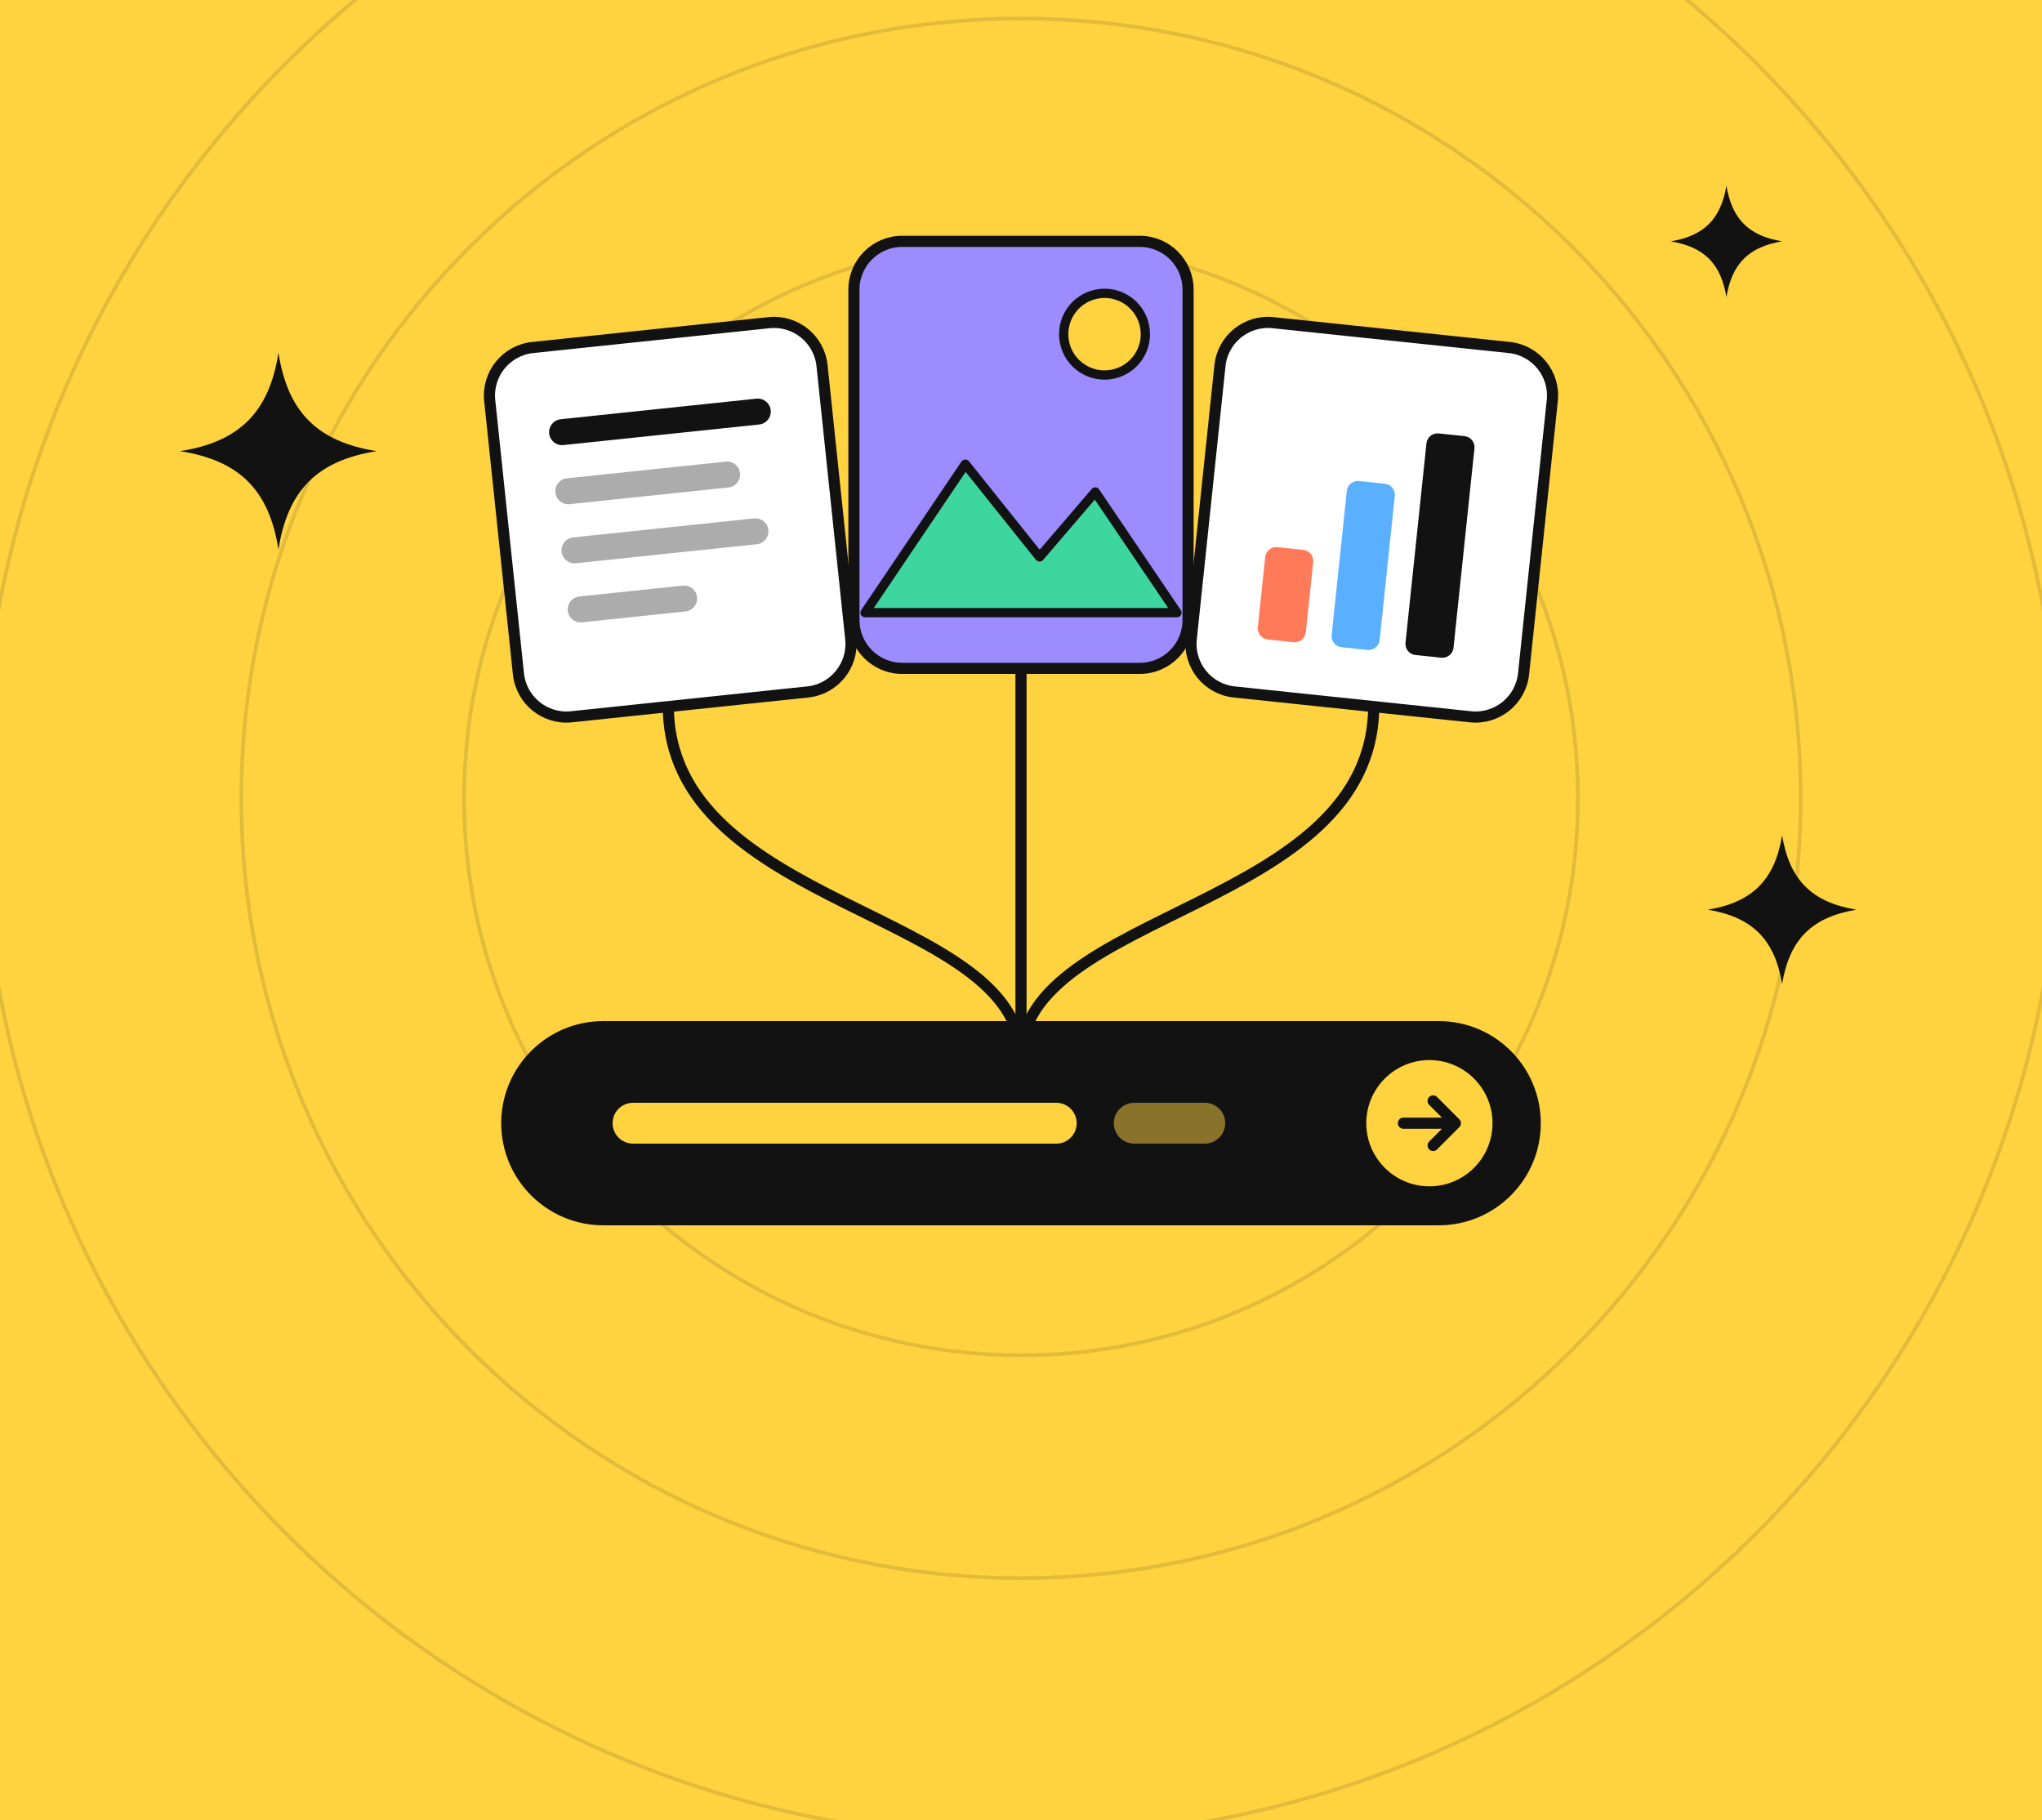
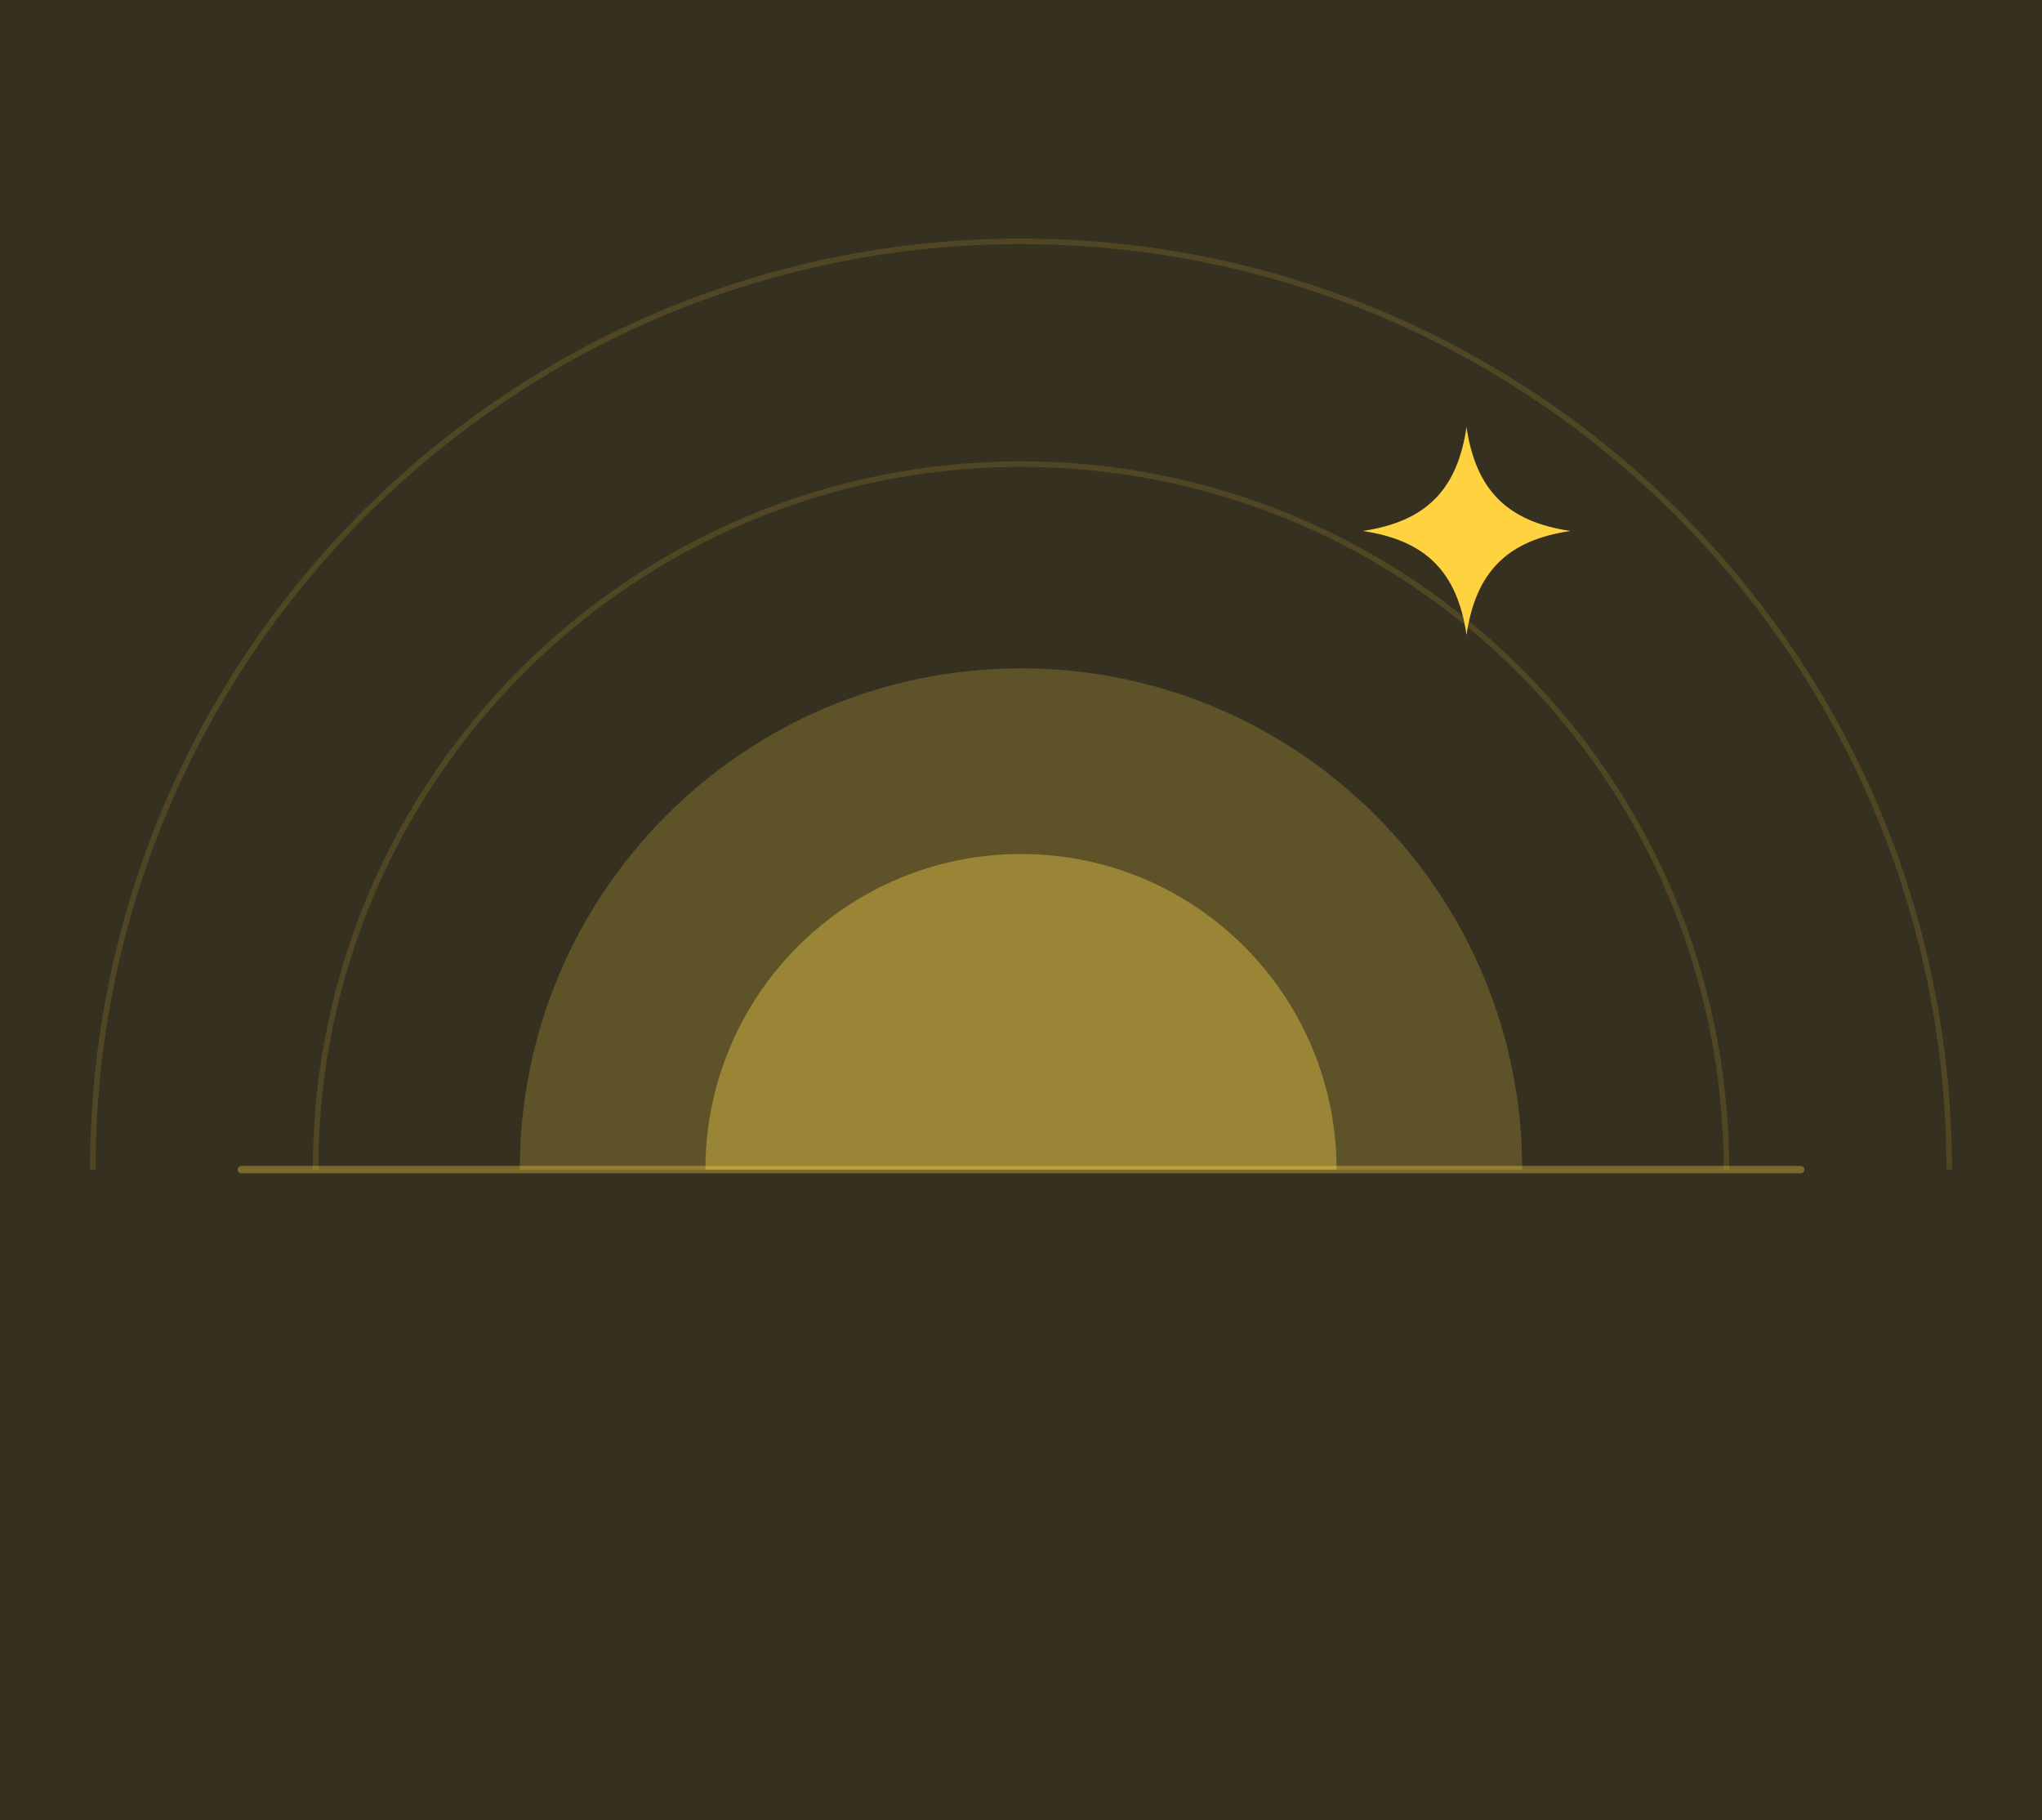
<svg xmlns="http://www.w3.org/2000/svg" viewBox="250 70 1100 980" preserveAspectRatio="xMidYMid meet">
-   <rect x="-4000" y="-4000" width="9600" height="9000" fill="#FFD23F" />
-   <g fill="none" stroke="#121212" stroke-opacity=".12" stroke-width="2">
-     <circle cx="800" cy="500" r="300" />
-     <circle cx="800" cy="500" r="420" />
-     <circle cx="800" cy="500" r="560" />
+   <rect x="-4000" y="-4000" width="9600" height="9000" fill="#35301f" />
+   <g fill="none" stroke="#FFD23F" stroke-opacity=".14" stroke-width="3">
+     <circle cx="800" cy="700" r="380" />
+     <circle cx="800" cy="700" r="500" />
  </g>
-   <g stroke="#121212" stroke-width="6" stroke-linecap="round" fill="none">
-     <path d="M800 640 C800 560 610 560 610 450" />
-     <path d="M800 640 V430" />
-     <path d="M800 640 C800 560 990 560 990 450" />
-   </g>
-   <rect x="520" y="620" width="560" height="110" rx="55" fill="#121212" />
-   <rect x="580" y="664" width="250" height="22" rx="11" fill="#FFD23F" />
-   <rect x="850" y="664" width="60" height="22" rx="11" fill="#FFD23F" opacity=".5" />
-   <circle cx="1020" cy="675" r="34" fill="#FFD23F" />
-   <path d="M1006 675h28m-12-12 12 12-12 12" stroke="#121212" stroke-width="6" fill="none" stroke-linecap="round" stroke-linejoin="round" />
-   <g transform="rotate(-6 610 340)">
-     <rect x="520" y="250" width="180" height="200" rx="26" fill="#fff" stroke="#121212" stroke-width="6" />
-     <rect x="550" y="290" width="120" height="14" rx="7" fill="#121212" />
-     <rect x="550" y="322" width="100" height="14" rx="7" fill="#121212" opacity=".35" />
-     <rect x="550" y="354" width="112" height="14" rx="7" fill="#121212" opacity=".35" />
-     <rect x="550" y="386" width="70" height="14" rx="7" fill="#121212" opacity=".35" />
-   </g>
-   <g>
-     <rect x="710" y="200" width="180" height="230" rx="26" fill="#9C8CFF" stroke="#121212" stroke-width="6" />
-     <circle cx="845" cy="250" r="22" fill="#FFD23F" stroke="#121212" stroke-width="5" />
-     <path d="M716 400 L770 320 L810 370 L840 335 L884 400 Z" fill="#3DD6A0" stroke="#121212" stroke-width="5" stroke-linejoin="round" />
-   </g>
-   <g transform="rotate(6 990 340)">
-     <rect x="900" y="250" width="180" height="200" rx="26" fill="#fff" stroke="#121212" stroke-width="6" />
-     <rect x="935" y="370" width="26" height="50" rx="6" fill="#FF7A59" />
-     <rect x="975" y="330" width="26" height="90" rx="6" fill="#5AB0FF" />
-     <rect x="1015" y="300" width="26" height="120" rx="6" fill="#121212" />
-   </g>
-   <g fill="#121212">
-     <path d="M400 260c5 32 21 48 53 53-32 5-48 21-53 53-5-32-21-48-53-53 32-5 48-21 53-53z" />
-     <path d="M1210 520c4 24 16 36 40 40-24 4-36 16-40 40-4-24-16-36-40-40 24-4 36-16 40-40z" />
-     <path d="M1180 170c3 18 12 27 30 30-18 3-27 12-30 30-3-18-12-27-30-30 18-3 27-12 30-30z" />
-   </g>
+   <circle cx="800" cy="700" r="270" fill="#5e5328" />
+   <circle cx="800" cy="700" r="170" fill="#9a8536" />
+   <rect x="-4000" y="700" width="9600" height="4000" fill="#35301f" />
+   <path d="M380 700h840" stroke="#FFD23F" stroke-opacity=".35" stroke-width="4" stroke-linecap="round" />
+   <path d="M1040 300c5 34 22 51 56 56-34 5-51 22-56 56-5-34-22-51-56-56 34-5 51-22 56-56z" fill="#FFD23F" />
</svg>
